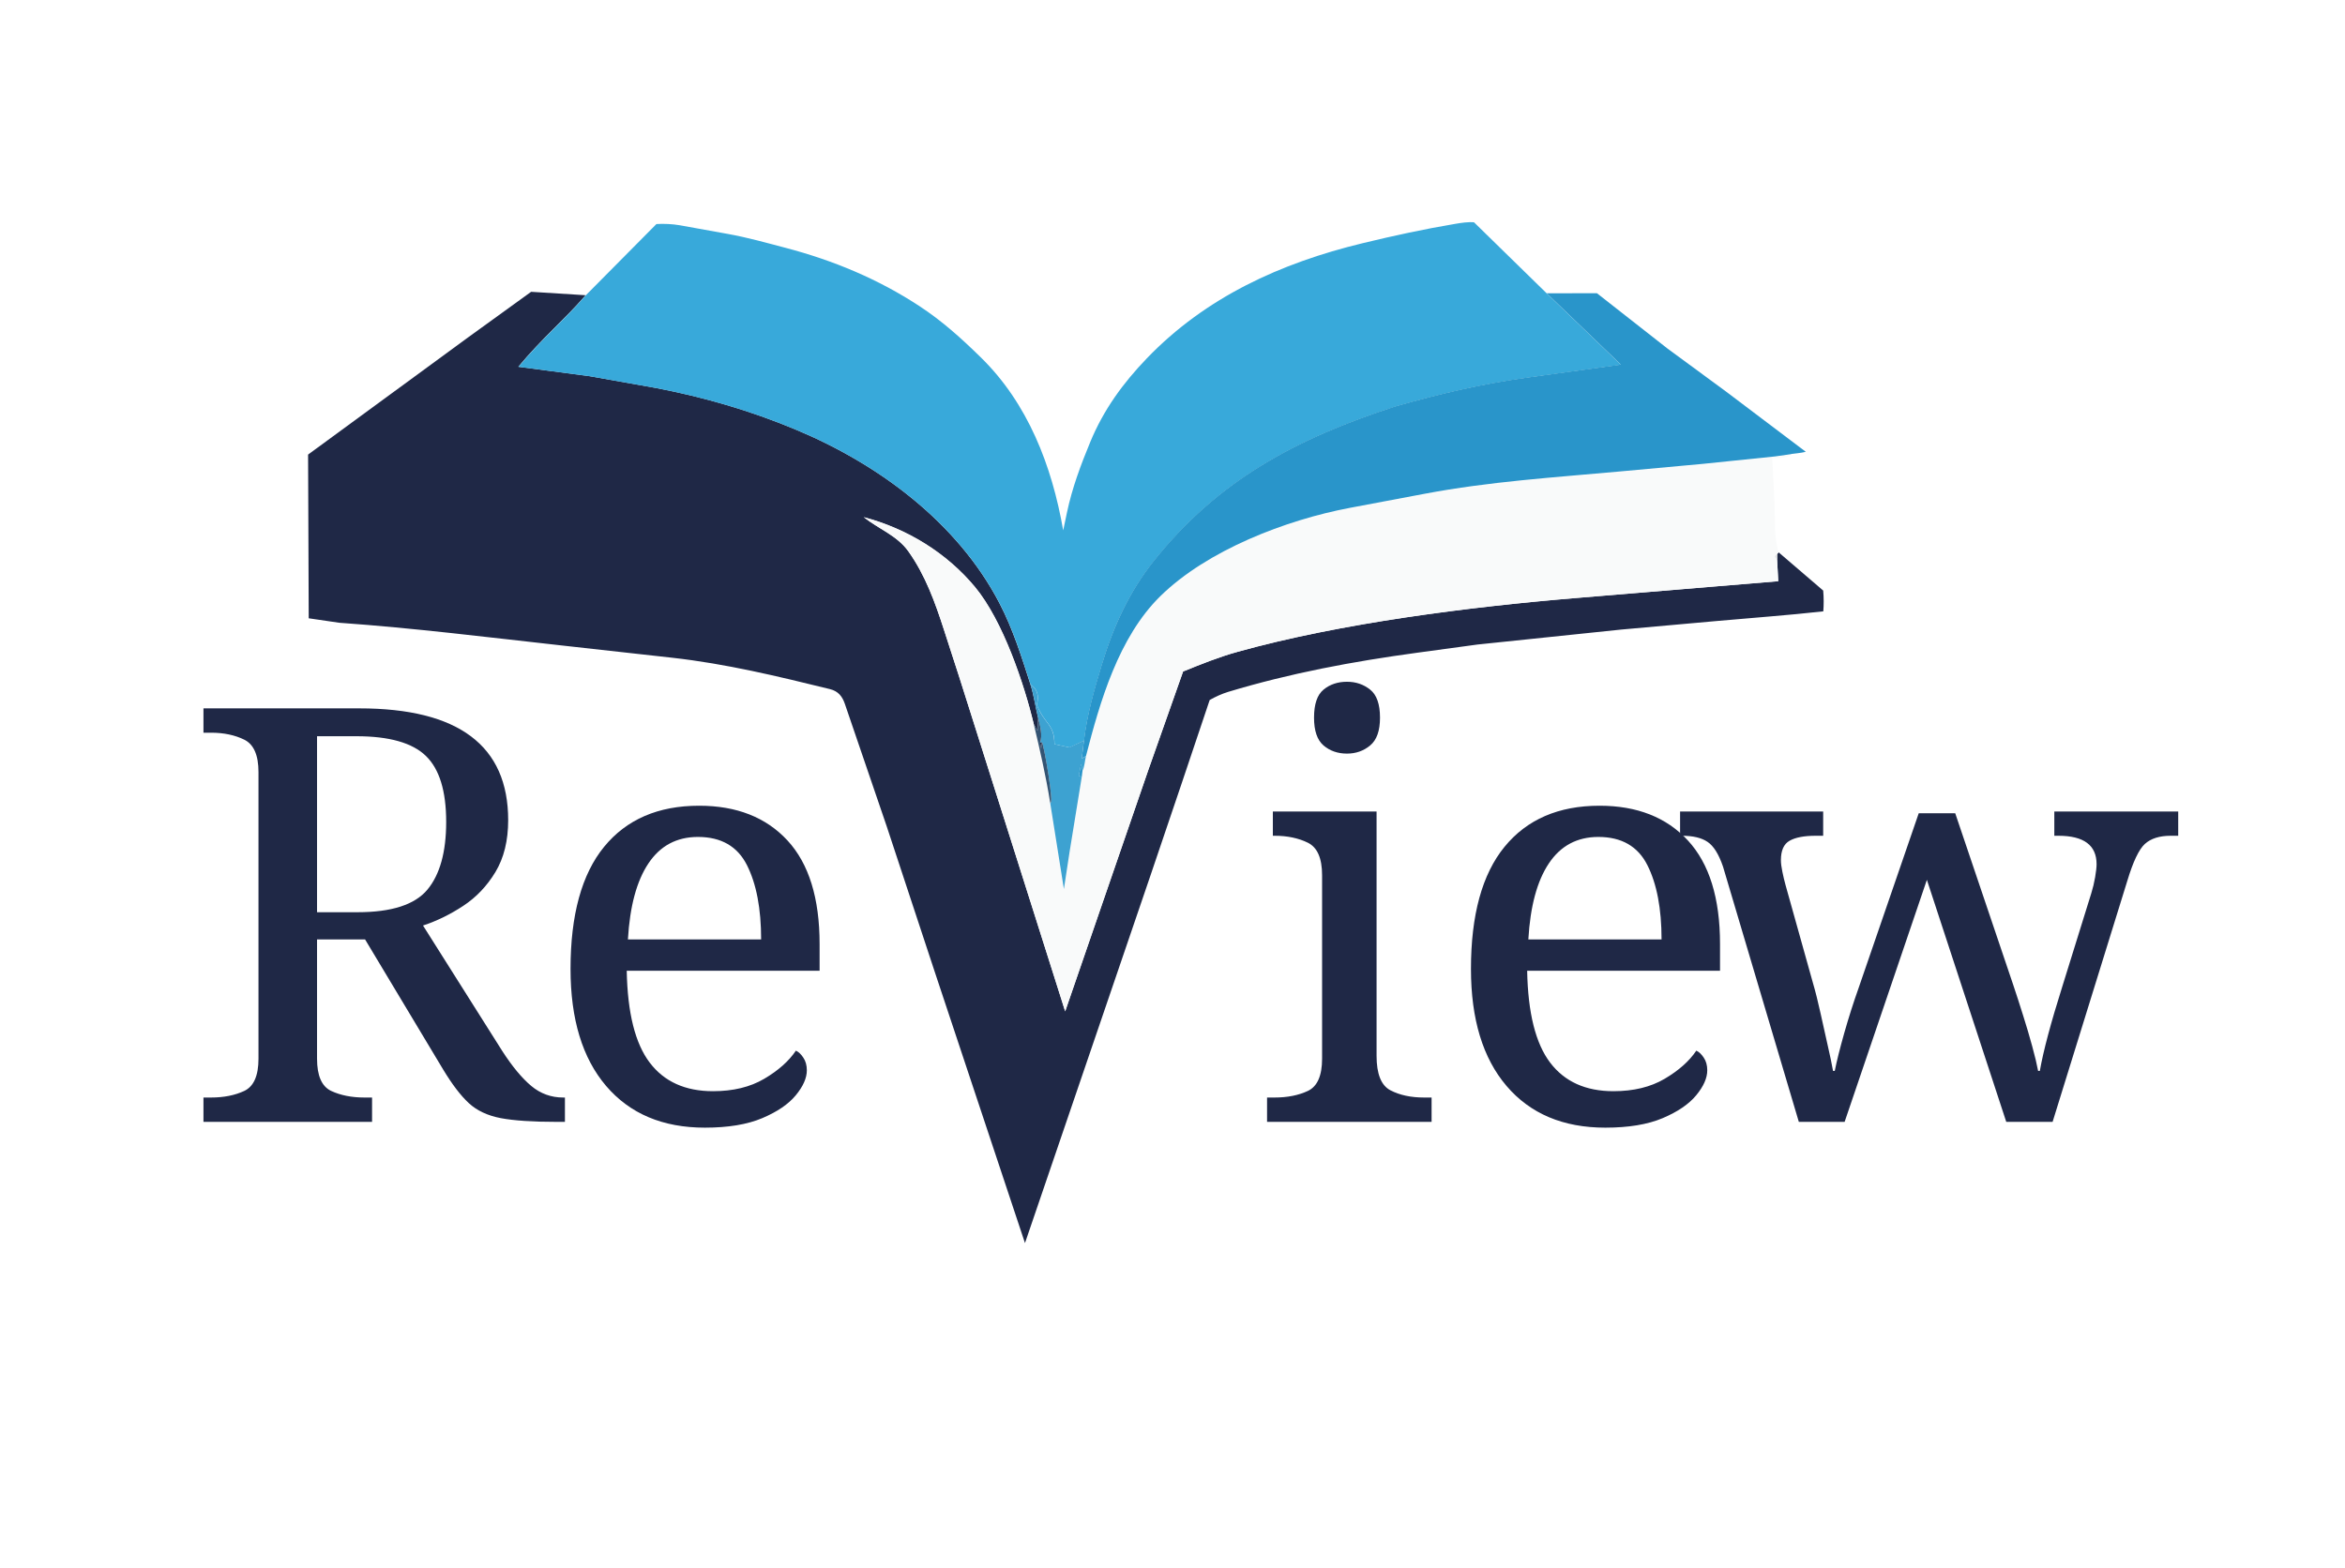
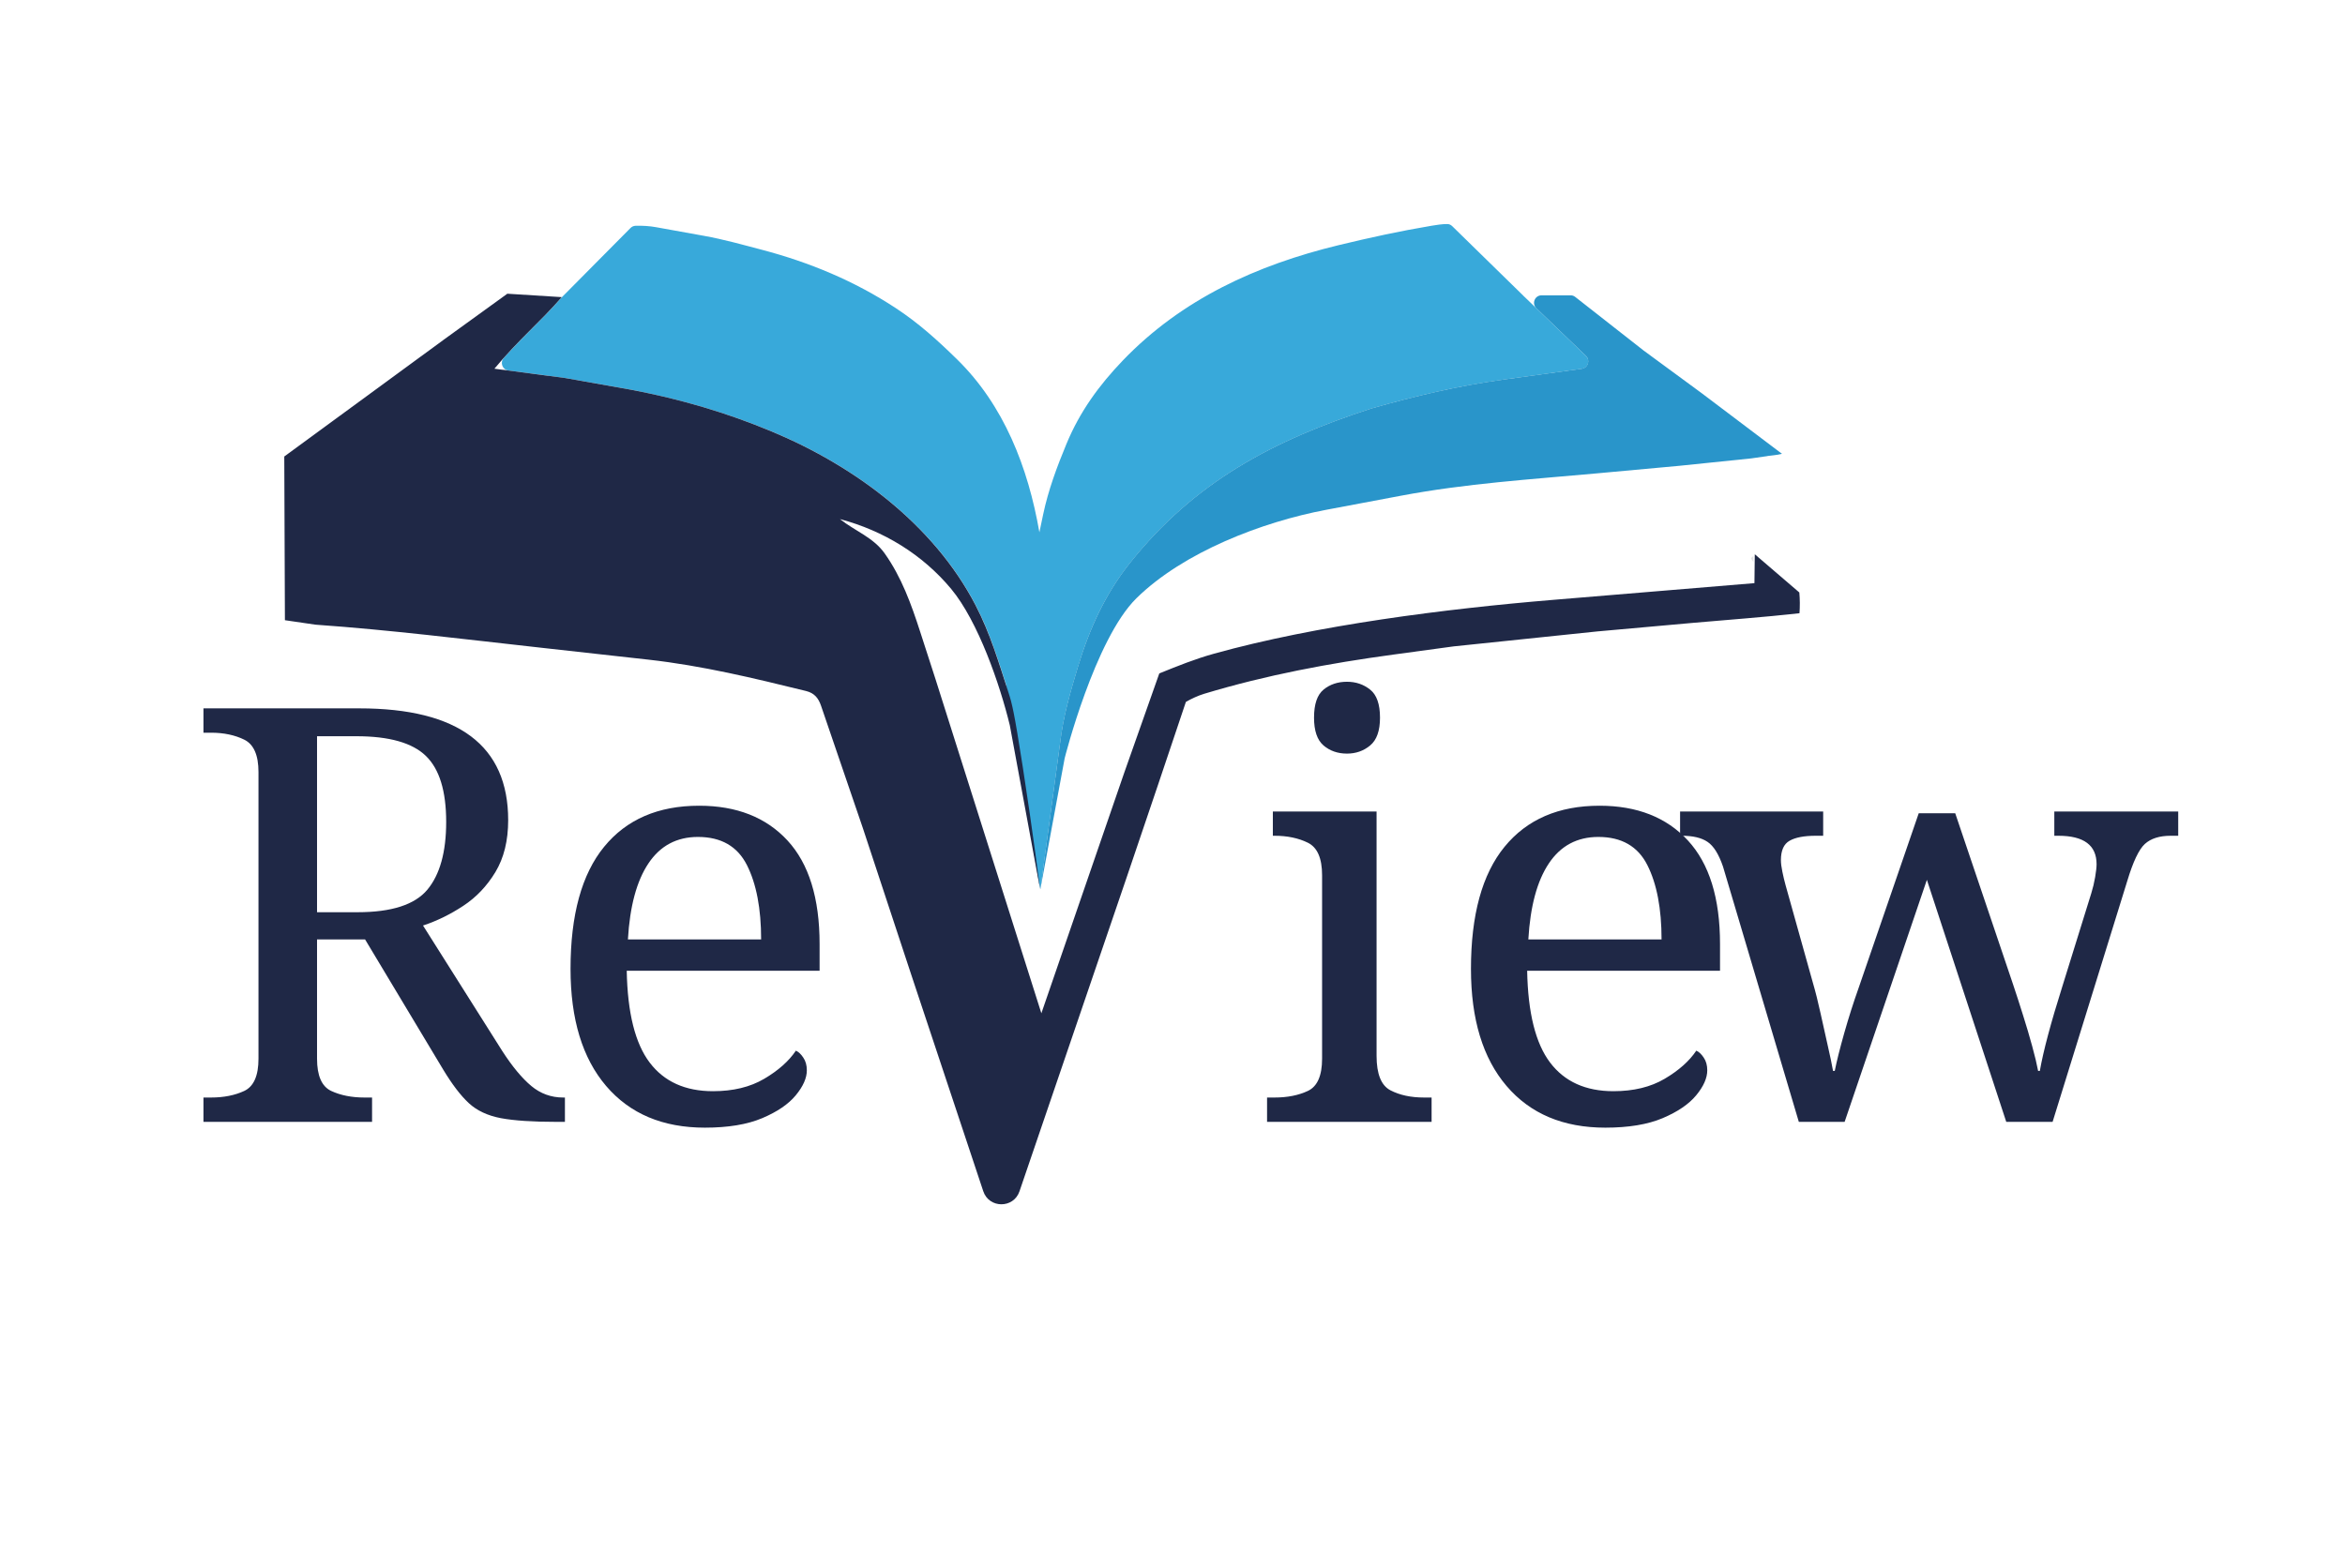
<svg xmlns="http://www.w3.org/2000/svg" id="Layer_1" data-name="Layer 1" viewBox="0 0 404.86 270.61">
  <defs>
    <style>
      .cls-1 {
-         fill: #3da2d1;
+         letter-spacing: -.02em;
      }

      .cls-2 {
-         letter-spacing: -.02em;
+         fill: #2995ca;
      }

      .cls-3 {
-         fill: #2995ca;
-       }
- 
-       .cls-4 {
-         fill: #f9fafa;
-       }
- 
-       .cls-5 {
        font-family: Constantia, Constantia;
        font-size: 100px;
      }

-       .cls-5, .cls-6 {
+       .cls-3, .cls-4 {
        fill: #1f2846;
      }

+       .cls-5 {
+         fill: #38a9da;
+       }
+ 
+       .cls-6 {
+         letter-spacing: -.01em;
+       }
+ 
      .cls-7 {
-         fill: #345473;
+         letter-spacing: -.02em;
      }

      .cls-8 {
-         fill: #38a9da;
-       }
- 
-       .cls-9 {
-         letter-spacing: -.01em;
-       }
- 
-       .cls-10 {
-         letter-spacing: -.02em;
-       }
- 
-       .cls-11 {
        fill: #e4e5e6;
      }
    </style>
  </defs>
+   <text class="cls-3" transform="translate(31.33 193.73)">
+     <tspan class="cls-6" x="0" y="0">R</tspan>
+     <tspan class="cls-1" x="61.67" y="0">e</tspan>
+     <tspan x="107.13" y="0" xml:space="preserve">   ie</tspan>
+     <tspan class="cls-7" x="258.64" y="0">w</tspan>
+   </text>
  <g>
-     <path class="cls-6" d="M101.12,50.97c-3.8,4.37-7.46,7.35-11.63,12.36l12.28,1.62,11.47,2.04c8.35,1.6,16.26,3.9,24.14,7.19,14.26,5.94,27.88,16,35.15,29.94,2.36,4.52,3.85,9.33,5.37,14.06.59,1.85.86,3.92,1.34,5.81l-.11,2.19-.64-1.09c-1.67-6.96-5.46-18.06-10.16-23.72s-11.68-10.07-19.21-12.06c2.63,2.07,5.78,3.17,7.73,5.93,2.91,4.1,4.59,8.77,6.13,13.54l2.65,8.19,18.27,57.68,14.3-41.52,6.06-17.17c3.24-1.31,6.15-2.49,9.42-3.4,17.77-4.95,40.02-7.76,58.54-9.3l34.79-2.89-.19-3.64v-1.06s.26-.29.26-.29l7.69,6.6c.11,1.19.11,2.45.02,3.59-6.31.7-12.1,1.1-18.29,1.66l-16.64,1.49-24.77,2.58-10.44,1.42c-11.1,1.51-21.89,3.52-32.62,6.76-1.09.33-2.23.86-3.18,1.4l-4.79,14.26-5.43,16.03-21.67,63.49-15.56-46.78-8.31-25.18-7.23-21.16c-.44-1.27-1.12-2.18-2.57-2.54-9.04-2.22-17.93-4.38-27.25-5.42l-18.8-2.09c-13-1.44-25.67-3.03-38.68-3.95l-5.26-.77-.11-28.27,27.67-20.27,10.84-7.84,9.4.59Z" />
-     <path class="cls-4" d="M309.26,78.42c-.77.68-1.74.66-3.28.67l.38,7.58c.15,3-.15,6.02.72,8.7l-.25.29c-.1.07-.47.36-.38.5l.37.56.19,3.64-34.79,2.89c-18.53,1.54-40.77,4.34-58.54,9.3-3.27.91-6.18,2.08-9.42,3.4l-6.06,17.17-14.3,41.52-18.27-57.68-2.65-8.19c-1.54-4.76-3.21-9.43-6.13-13.54-1.96-2.75-5.1-3.86-7.73-5.93,7.53,1.98,14.28,6.12,19.21,12.06s8.49,16.77,10.16,23.72c1.07,4.44,2.1,8.95,2.81,13.47l2.38,14.97.97-6.35,2.12-13.05c.05-.28.09-.76.13-1.06.36-.72.39-1.69.59-2.48,2.42-9.41,5.62-20.51,12.82-27.6,8.14-8.01,21.77-13.2,32.74-15.27l12.9-2.43c11.27-2.13,22.39-2.82,33.78-3.86l14.29-1.31,12.43-1.28,2.81-.4Z" />
-     <path class="cls-11" d="M306.82,96.72l-.37-.56c-.09-.14.28-.43.38-.5v1.06Z" />
-     <g>
-       <path class="cls-8" d="M267.06,50.68l12.8,12.31-16.26,2.25c-7.78,1.08-15.21,2.83-22.72,4.98-16.93,5.49-30.51,12.64-41.72,26.74-4.21,5.29-6.94,11.28-8.9,17.77-1.35,4.45-2.58,8.73-3.1,13.17l-2.51,1.18-2.59-.57c-.05-3.57-1.59-3.24-3.06-6.81.46-1.57.09-2.7-1.08-3.5-1.52-4.73-3.01-9.54-5.37-14.06-7.27-13.94-20.89-24-35.15-29.94-7.88-3.29-15.79-5.58-24.14-7.19l-11.47-2.04-12.28-1.62c4.18-5.01,7.83-7.99,11.63-12.36l12.19-12.3c1.24-.08,2.78-.01,4.04.21l8.31,1.5c3.39.61,6.6,1.52,9.96,2.4,8.25,2.17,15.98,5.39,23.1,10.06,3.96,2.6,7.22,5.55,10.57,8.83,8.13,7.94,12.3,18.69,14.25,29.9l.65-3.09c.89-4.22,2.38-8.21,4.02-12.17,2.3-5.57,5.64-10.15,9.76-14.44,10.19-10.59,23.11-16.46,37.21-19.88,5.41-1.31,10.61-2.44,16.08-3.36.99-.17,2.27-.36,3.21-.26l12.58,12.3Z" />
-       <path class="cls-3" d="M309.26,78.42l-2.81.4-12.43,1.28-14.29,1.31c-11.38,1.04-22.51,1.73-33.78,3.86l-12.9,2.43c-10.97,2.07-24.6,7.27-32.74,15.27-7.2,7.09-10.4,18.2-12.82,27.6l-.72.39.37-3.09c.53-4.45,1.75-8.73,3.1-13.17,1.97-6.49,4.69-12.47,8.9-17.77,11.21-14.1,24.8-21.25,41.72-26.74,7.51-2.15,14.94-3.9,22.72-4.98l16.26-2.25-12.8-12.31,8.66-.02,12.19,9.56,10.03,7.37,13.85,10.46c-.98.24-1.73.26-2.53.38Z" />
-       <path class="cls-1" d="M187.14,127.89l-.37,3.09.72-.39c-.2.79-.23,1.77-.59,2.48l-.25-1.12-.4,2.04s.49.13.52.14l-2.12,13.05-.97,6.35-2.38-14.97c.81.87-1.17-10.51-1.42-10.36l-.31.06c.46-1.29,0-2.94-.33-4.26-.48-1.89-.74-3.96-1.34-5.81,1.17.8,1.54,1.93,1.08,3.5,1.47,3.57,3.01,3.24,3.06,6.81l2.59.57,2.51-1.18Z" />
-       <path class="cls-7" d="M179.57,128.25l.18,1.05.13-1.1c.26-.15,2.24,11.23,1.42,10.36-.72-4.51-1.75-9.02-2.81-13.47l.64,1.09.11-2.19c.33,1.31.79,2.97.33,4.26Z" />
-       <path class="cls-3" d="M186.9,133.07c-.03.3-.08.78-.13,1.06-.03,0-.5-.12-.52-.14l.4-2.04.25,1.12Z" />
-       <polygon class="cls-6" points="179.57 128.25 179.88 128.19 179.75 129.3 179.57 128.25" />
-     </g>
+     <path class="cls-5" d="M262.95,51.02l10.87,10.45c.78.75.35,2.07-.72,2.22l-13.62,1.88c-7.78,1.08-15.21,2.83-22.72,4.98-16.93,5.49-30.51,12.64-41.72,26.74-4.21,5.29-6.94,11.28-8.9,17.77-1.28,4.21-2.45,8.28-3.01,12.47-.06.43-3.51,26.04-3.51,26.04-.17-.29-5.86-35.18-5.94-35.43-1.48-4.61-2.96-9.28-5.25-13.68-7.27-13.94-20.89-24-35.15-29.94-7.88-3.29-15.79-5.58-24.14-7.19l-11.47-2.04-9.9-1.31c-1.03-.14-1.49-1.37-.8-2.15,3.53-3.95,6.72-6.7,10.03-10.5.02-.02.03-.04.05-.05l11.81-11.91c.23-.23.53-.37.86-.38,1.14-.04,2.45.04,3.54.24l8.31,1.5c3.39.61,6.6,1.52,9.96,2.4,8.25,2.17,15.98,5.39,23.1,10.06,3.96,2.6,7.22,5.55,10.57,8.83,8.13,7.94,12.3,18.69,14.25,29.9l.65-3.09c.89-4.22,2.38-8.21,4.02-12.17,2.3-5.57,5.64-10.15,9.76-14.44,10.19-10.59,23.11-16.46,37.21-19.88,5.41-1.31,10.61-2.44,16.08-3.36.83-.14,1.86-.3,2.73-.29.31,0,.61.15.83.37l12.23,11.96Z" />
+     <path class="cls-4" d="M174.34,125.24c-1.69-6.97-5.45-17.92-10.12-23.54-4.93-5.93-11.68-10.07-19.21-12.06,2.63,2.07,5.78,3.17,7.73,5.93,2.91,4.1,4.59,8.77,6.13,13.54l2.65,8.19,18.27,57.68,14.3-41.52,6.06-17.17s0,0,0,0c3.24-1.31,6.15-2.49,9.42-3.4,17.77-4.95,40.02-7.76,58.54-9.3l34.79-2.89.06-4.99,7.69,6.6c.11,1.18.11,2.43.03,3.56,0,.02-.01.03-.03.03-6.29.7-12.08,1.1-18.26,1.65l-16.64,1.49-24.77,2.58-10.44,1.42c-11.1,1.51-21.89,3.52-32.62,6.76-1.09.33-2.23.86-3.18,1.41l-4.79,14.26-5.43,16.03-18.51,54.23c-1.02,2.99-5.25,2.97-6.25-.02l-12.47-37.5-8.31-25.18-7.23-21.16c-.43-1.27-1.12-2.18-2.57-2.54-9.04-2.22-17.93-4.38-27.25-5.42l-18.8-2.09c-13-1.44-25.67-3.03-38.68-3.95h0s-5.26-.77-5.26-.77l-.11-28.27,27.67-20.27,10.84-7.84s9.37.59,9.4.59c-3.8,4.37-7.46,7.35-11.63,12.36,0,0,12.28,1.62,12.28,1.62l11.47,2.04c8.35,1.6,16.26,3.9,24.14,7.19,14.26,5.94,27.88,16,35.15,29.94,2.54,4.87,4.08,10.09,5.73,15.19.56,1.73.94,3.06,2.45,12.8,1.76,11.29,3,21.16,3,21.16h0" />
+     <path class="cls-8" d="M302.71,97.06l-.37-.56c-.09-.14.28-.43.38-.5v1.06Z" />
+     <path class="cls-2" d="M305.15,78.76l-2.81.4-12.43,1.28-14.29,1.31c-11.38,1.04-22.51,1.73-33.78,3.86l-12.9,2.43c-10.97,2.07-24.6,7.27-32.74,15.27-7.2,7.09-12.38,27.6-12.38,27.6l-4.21,22.68,3.42-25.37c.53-4.45,1.75-8.73,3.1-13.17,1.97-6.49,4.69-12.47,8.9-17.77,11.21-14.1,24.8-21.25,41.72-26.74,7.51-2.15,14.94-3.9,22.72-4.98l13.62-1.88c1.07-.15,1.5-1.47.72-2.22l-8.56-8.23c-.84-.81-.27-2.23.89-2.23h5c.29-.01.57.08.8.26l11.84,9.28,10.03,7.37,13.85,10.46c-.98.24-1.73.26-2.53.38Z" />
  </g>
-   <text class="cls-5" transform="translate(31.33 193.73)">
-     <tspan class="cls-9" x="0" y="0">R</tspan>
-     <tspan class="cls-2" x="61.67" y="0">e</tspan>
-     <tspan x="107.13" y="0" xml:space="preserve">   ie</tspan>
-     <tspan class="cls-10" x="258.64" y="0">w</tspan>
-   </text>
</svg>
